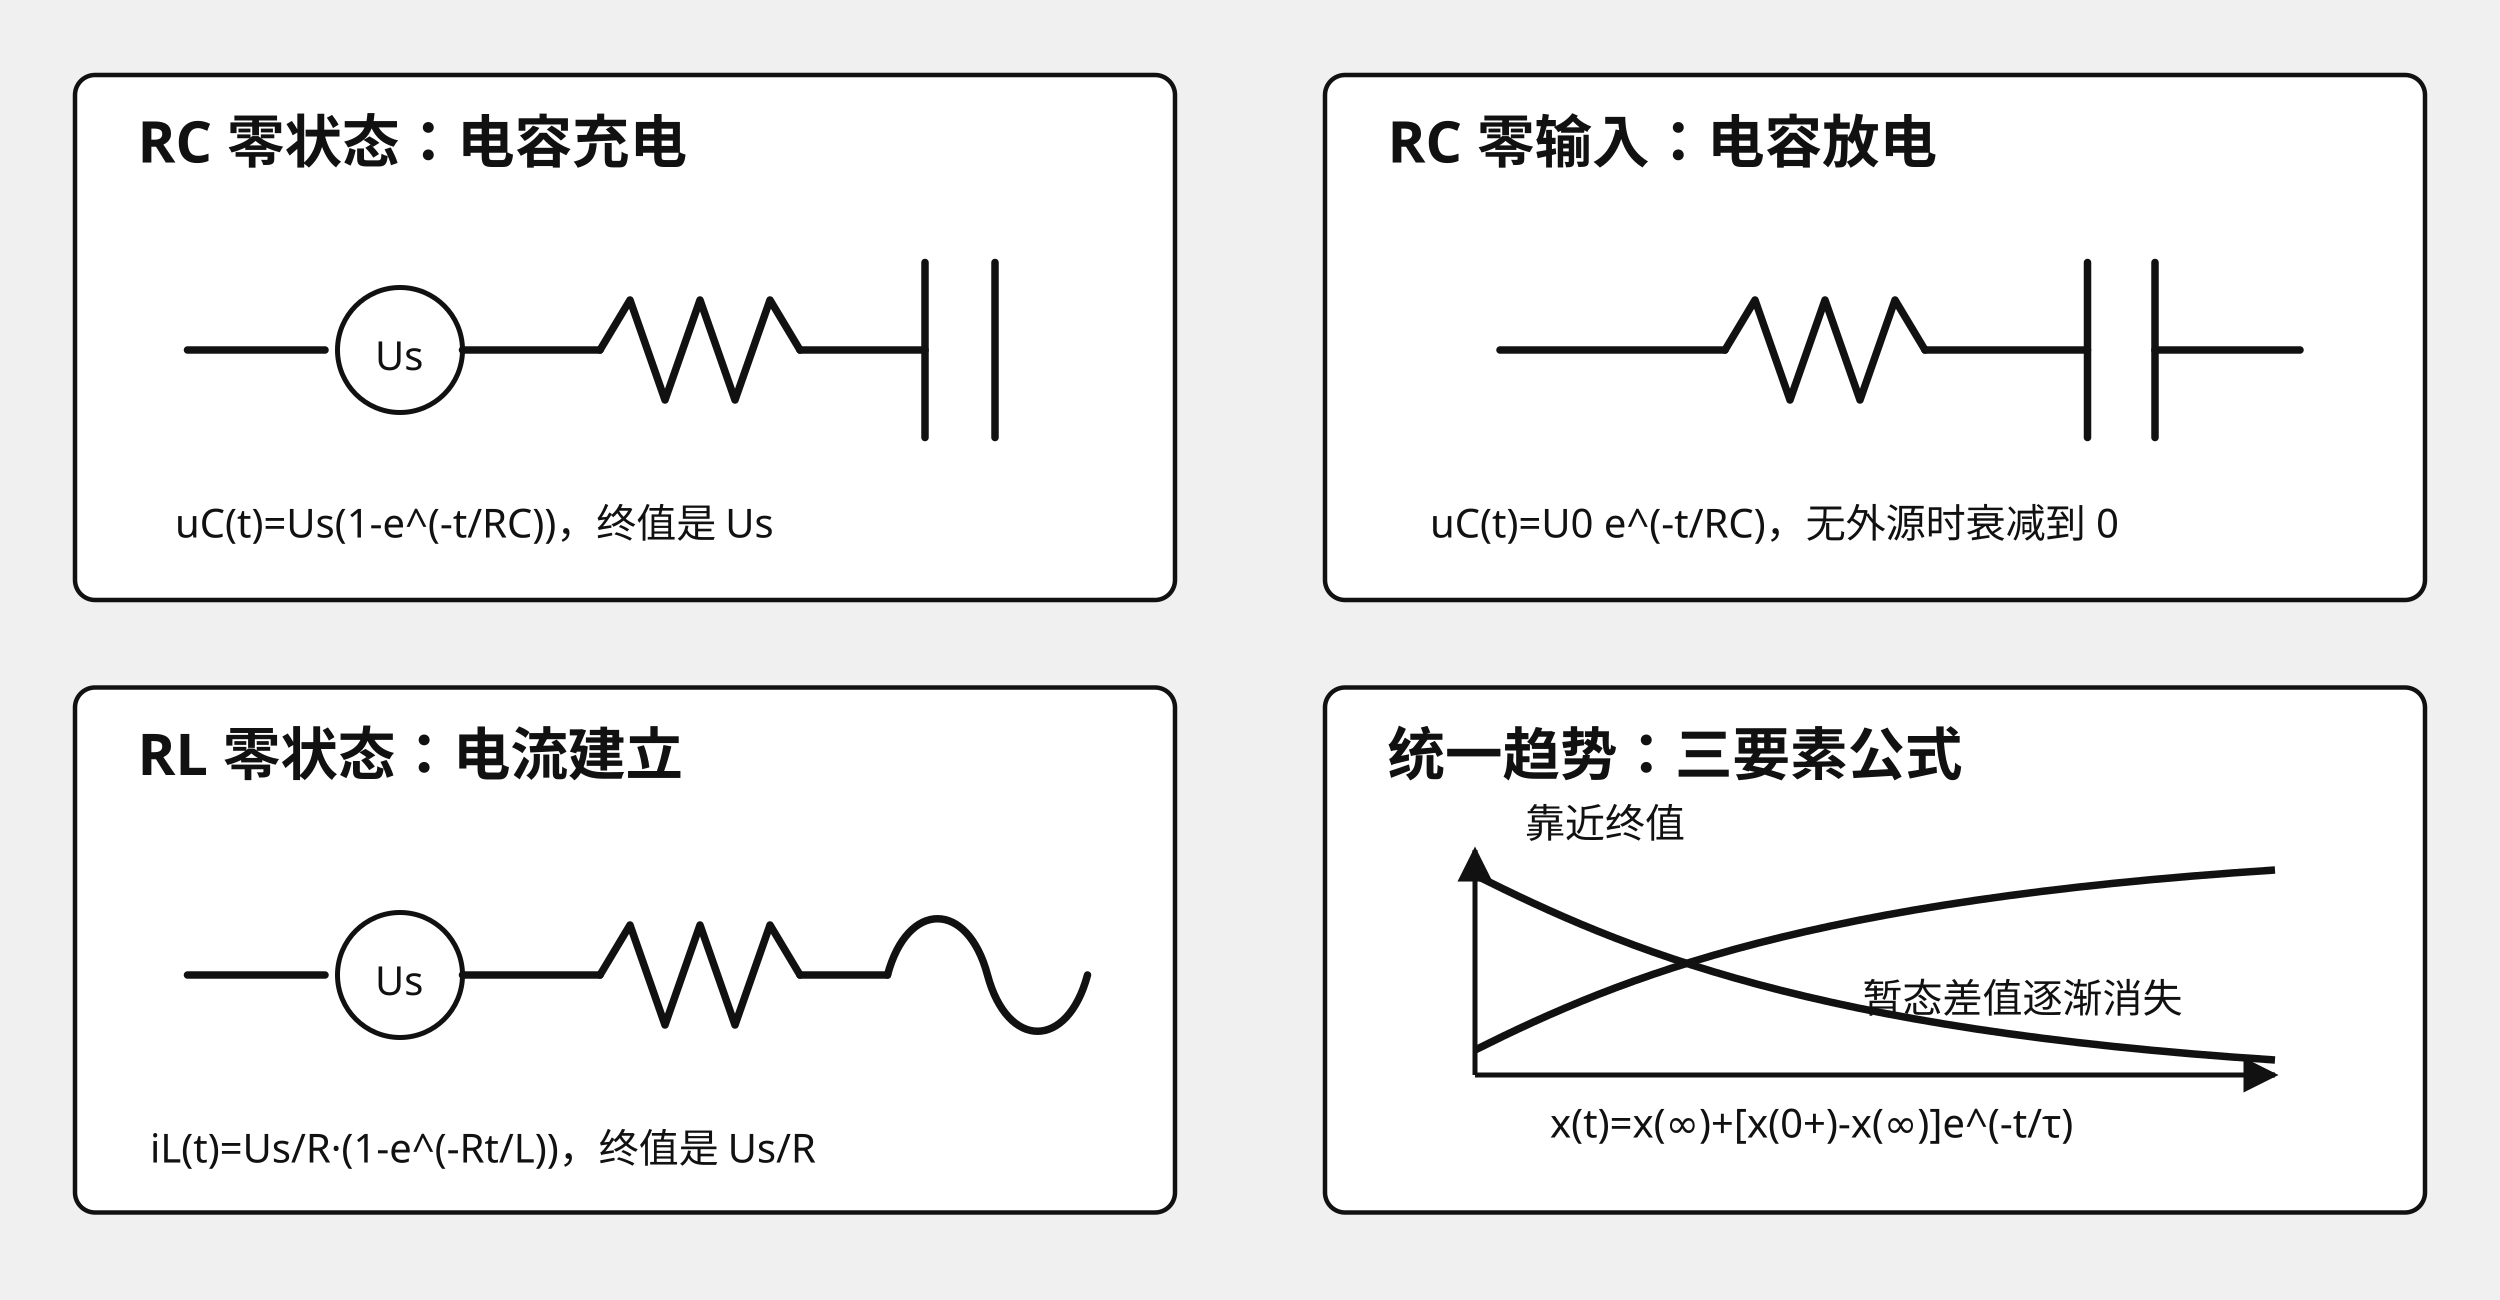
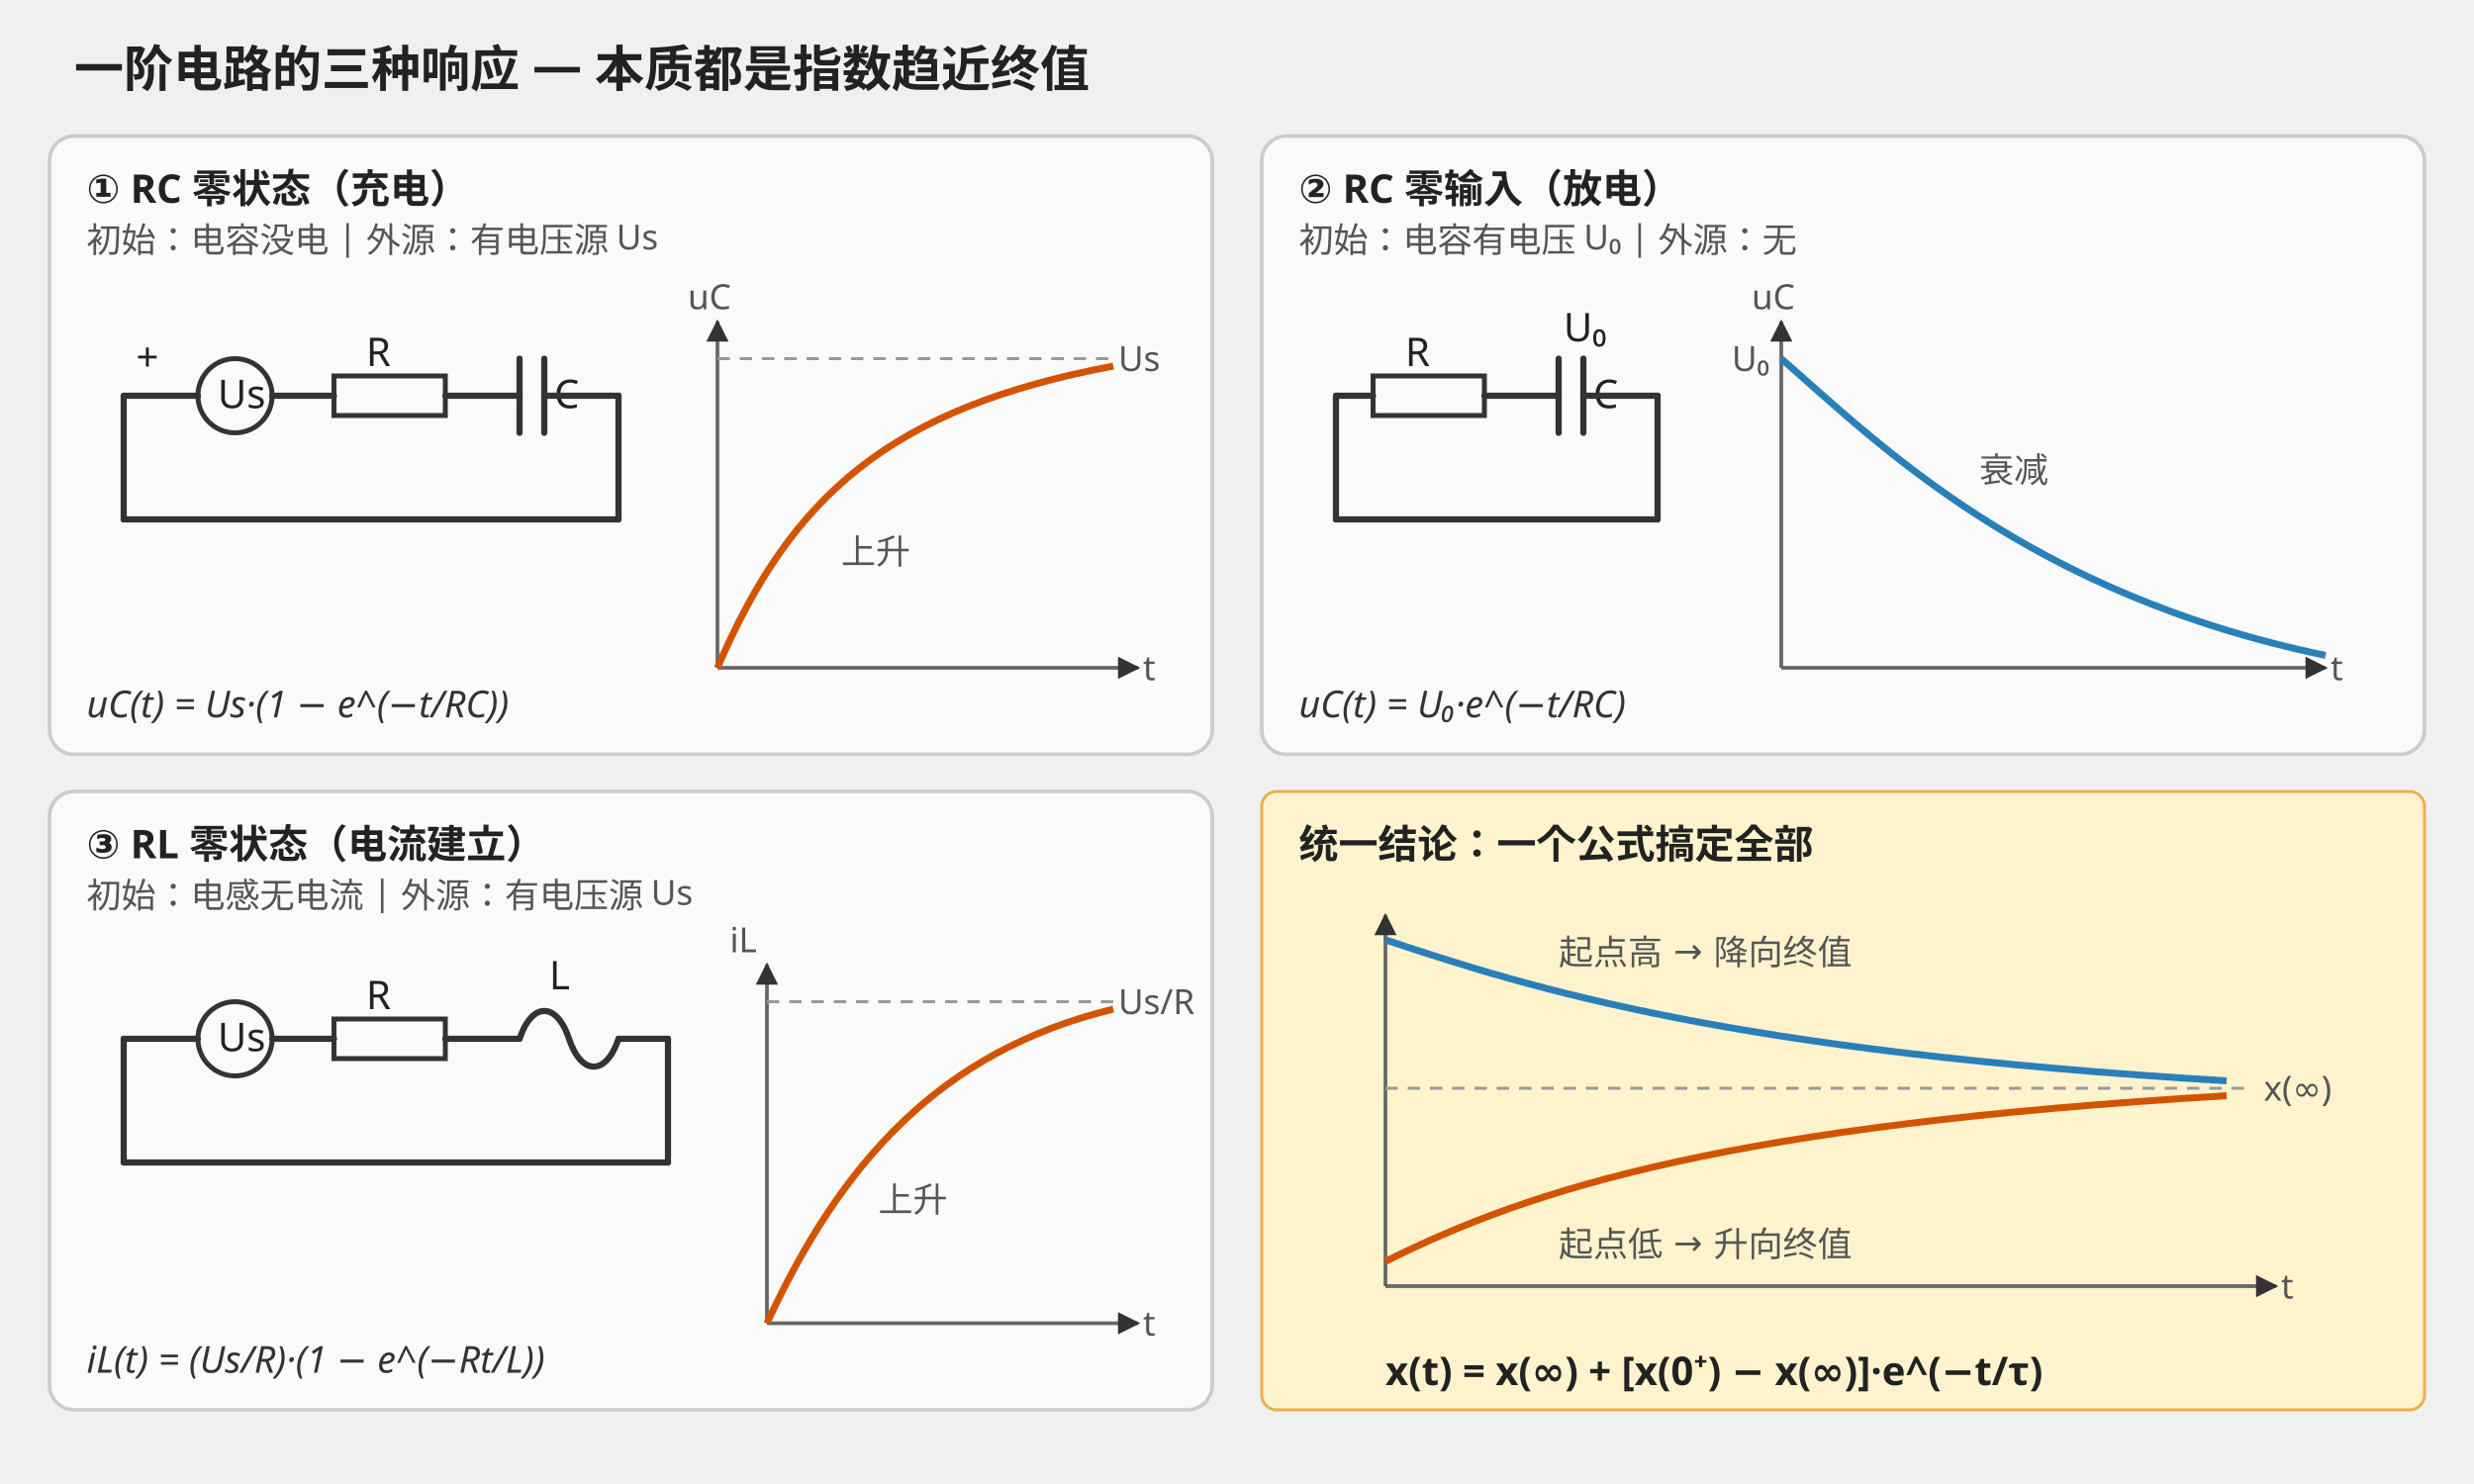
- <svg xmlns="http://www.w3.org/2000/svg" width="1000" height="520" viewBox="0 0 1000 520">
+ <svg xmlns="http://www.w3.org/2000/svg" width="1000" height="600" viewBox="0 0 1000 600">
  <style>
  @media (prefers-color-scheme: dark) {
-     svg {
-       filter: invert(1) hue-rotate(180deg) !important;
-     }
+     svg { filter: invert(1) hue-rotate(180deg) !important; }
  }
</style>
  <defs>
-     <marker id="arrow" viewBox="0 0 10 10" refX="9" refY="5" markerWidth="7" markerHeight="7" orient="auto-start-reverse">
-       <path d="M 0 0 L 10 5 L 0 10 z" fill="#111" />
+     <marker id="arr" viewBox="0 0 10 10" refX="9" refY="5" markerWidth="6" markerHeight="6" orient="auto-start-reverse">
+       <path d="M 0 0 L 10 5 L 0 10 z" fill="#333" />
    </marker>
    <style>
-       text{font-family:"Microsoft YaHei","SimSun",sans-serif;font-size:19px;fill:#111}
-       .title{font-size:23px;font-weight:700}
-       .small{font-size:16px}
-       .wire{stroke:#111;stroke-width:3;fill:none;stroke-linecap:round;stroke-linejoin:round}
-       .thin{stroke:#111;stroke-width:2;fill:none}
-       .panel{fill:#fff;stroke:#111;stroke-width:1.8;rx:8}
-       .curve{stroke:#111;stroke-width:3;fill:none}
-     </style>
+     text{font-family:"Microsoft YaHei","SimSun",sans-serif;font-size:16px;fill:#222}
+     .title{font-size:20px;font-weight:700}
+     .label{font-size:14px;fill:#555}
+     .formula{font-size:15px;fill:#333;font-style:italic}
+     .wire{stroke:#333;stroke-width:2.5;fill:none;stroke-linecap:round;stroke-linejoin:round}
+     .axis{stroke:#666;stroke-width:1.5;fill:none}
+     .curve-up{stroke:#d35400;stroke-width:2.8;fill:none}
+     .curve-down{stroke:#2980b9;stroke-width:2.8;fill:none}
+     .dashed{stroke:#999;stroke-width:1.2;fill:none;stroke-dasharray:5,4}
+     .panel{fill:#fafafa;stroke:#ccc;stroke-width:1.5;rx:10}
+     .highlight{fill:#fff3cd;stroke:#f0ad4e;stroke-width:1.2;rx:6}
+   </style>
  </defs>
-   <rect class="panel" x="30" y="30" width="440" height="210" />
-   <text class="title" x="55" y="65">RC 零状态：电容充电</text>
-   <line class="wire" x1="75" y1="140" x2="130" y2="140" />
-   <circle class="thin" cx="160" cy="140" r="25" />
-   <text x="150" y="148" class="small">Us</text>
-   <line class="wire" x1="185" y1="140" x2="240" y2="140" />
-   <polyline class="wire" points="240,140 252,120 266,160 280,120 294,160 308,120 320,140" />
-   <line class="wire" x1="320" y1="140" x2="370" y2="140" />
-   <line class="wire" x1="370" y1="105" x2="370" y2="175" />
-   <line class="wire" x1="398" y1="105" x2="398" y2="175" />
-   <text class="small" x="70" y="215">uC(t)=Us(1-e^(-t/RC))，终值是 Us</text>
-   <rect class="panel" x="530" y="30" width="440" height="210" />
-   <text class="title" x="555" y="65">RC 零输入：电容放电</text>
-   <line class="wire" x1="600" y1="140" x2="690" y2="140" />
-   <polyline class="wire" points="690,140 702,120 716,160 730,120 744,160 758,120 770,140" />
-   <line class="wire" x1="770" y1="140" x2="835" y2="140" />
-   <line class="wire" x1="835" y1="105" x2="835" y2="175" />
-   <line class="wire" x1="862" y1="105" x2="862" y2="175" />
-   <line class="wire" x1="862" y1="140" x2="920" y2="140" />
-   <text class="small" x="572" y="215">uC(t)=U0 e^(-t/RC)，无外源时衰减到 0</text>
-   <rect class="panel" x="30" y="275" width="440" height="210" />
-   <text class="title" x="55" y="310">RL 零状态：电流建立</text>
-   <line class="wire" x1="75" y1="390" x2="130" y2="390" />
-   <circle class="thin" cx="160" cy="390" r="25" />
-   <text x="150" y="398" class="small">Us</text>
-   <line class="wire" x1="185" y1="390" x2="240" y2="390" />
-   <polyline class="wire" points="240,390 252,370 266,410 280,370 294,410 308,370 320,390" />
-   <line class="wire" x1="320" y1="390" x2="355" y2="390" />
-   <path class="wire" d="M355 390 C363 360 387 360 395 390 C403 420 427 420 435 390" />
-   <text class="small" x="60" y="465">iL(t)=Us/R·(1-e^(-Rt/L))，终值是 Us/R</text>
-   <rect class="panel" x="530" y="275" width="440" height="210" />
-   <text class="title" x="555" y="310">统一趋势：三要素公式</text>
-   <line class="thin" marker-end="url(#arrow)" x1="590" y1="430" x2="910" y2="430" />
-   <line class="thin" marker-end="url(#arrow)" x1="590" y1="430" x2="590" y2="340" />
-   <path class="curve" d="M590 420 C650 390 725 360 910 348" />
-   <path class="curve" d="M590 350 C650 380 725 412 910 424" />
-   <text class="small" x="620" y="455">x(t)=x(∞)+[x(0+)-x(∞)]e^(-t/τ)</text>
-   <text class="small" x="610" y="335">靠近终值</text>
-   <text class="small" x="745" y="405">暂态差值逐渐消失</text>
+   <text class="title" x="30" y="35">一阶电路的三种响应 — 本质都是指数趋近终值</text>
+   <rect class="panel" x="20" y="55" width="470" height="250" />
+   <text x="35" y="82" font-weight="700" font-size="17">① RC 零状态（充电）</text>
+   <text class="label" x="35" y="102">初始：电容没电 | 外源：有电压源 Us</text>
+   <line class="wire" x1="50" y1="160" x2="80" y2="160" />
+   <text x="55" y="150" font-size="13">+</text>
+   <circle cx="95" cy="160" r="15" fill="none" stroke="#333" stroke-width="2" />
+   <text x="88" y="165" font-size="13">Us</text>
+   <line class="wire" x1="110" y1="160" x2="135" y2="160" />
+   <rect x="135" y="152" width="45" height="16" fill="none" stroke="#333" stroke-width="2" />
+   <text x="148" y="148" font-size="13">R</text>
+   <line class="wire" x1="180" y1="160" x2="210" y2="160" />
+   <line class="wire" x1="210" y1="145" x2="210" y2="175" />
+   <line class="wire" x1="220" y1="145" x2="220" y2="175" />
+   <text x="224" y="165" font-size="13">C</text>
+   <line class="wire" x1="220" y1="160" x2="250" y2="160" />
+   <line class="wire" x1="250" y1="160" x2="250" y2="210" />
+   <line class="wire" x1="50" y1="160" x2="50" y2="210" />
+   <line class="wire" x1="50" y1="210" x2="250" y2="210" />
+   <line class="axis" x1="290" y1="270" x2="460" y2="270" marker-end="url(#arr)" />
+   <line class="axis" x1="290" y1="270" x2="290" y2="130" marker-end="url(#arr)" />
+   <text class="label" x="462" y="275">t</text>
+   <text class="label" x="278" y="125">uC</text>
+   <line class="dashed" x1="290" y1="145" x2="450" y2="145" />
+   <text class="label" x="452" y="150">Us</text>
+   <path class="curve-up" d="M290 270 C320 200 360 165 450 148" />
+   <text class="label" x="340" y="228">上升</text>
+   <text class="formula" x="35" y="290">uC(t) = Us·(1 − e^(−t/RC))</text>
+   <rect class="panel" x="510" y="55" width="470" height="250" />
+   <text x="525" y="82" font-weight="700" font-size="17">② RC 零输入（放电）</text>
+   <text class="label" x="525" y="102">初始：电容有电压 U₀ | 外源：无</text>
+   <rect x="555" y="152" width="45" height="16" fill="none" stroke="#333" stroke-width="2" />
+   <text x="568" y="148" font-size="13">R</text>
+   <line class="wire" x1="540" y1="160" x2="555" y2="160" />
+   <line class="wire" x1="600" y1="160" x2="630" y2="160" />
+   <line class="wire" x1="630" y1="145" x2="630" y2="175" />
+   <line class="wire" x1="640" y1="145" x2="640" y2="175" />
+   <text x="644" y="165" font-size="13">C</text>
+   <text x="632" y="138" font-size="12" fill="#d35400">U₀</text>
+   <line class="wire" x1="640" y1="160" x2="670" y2="160" />
+   <line class="wire" x1="670" y1="160" x2="670" y2="210" />
+   <line class="wire" x1="540" y1="160" x2="540" y2="210" />
+   <line class="wire" x1="540" y1="210" x2="670" y2="210" />
+   <line class="axis" x1="720" y1="270" x2="940" y2="270" marker-end="url(#arr)" />
+   <line class="axis" x1="720" y1="270" x2="720" y2="130" marker-end="url(#arr)" />
+   <text class="label" x="942" y="275">t</text>
+   <text class="label" x="708" y="125">uC</text>
+   <text class="label" x="700" y="150">U₀</text>
+   <path class="curve-down" d="M720 145 C760 180 820 240 940 265" />
+   <text class="label" x="800" y="195">衰减</text>
+   <text class="formula" x="525" y="290">uC(t) = U₀·e^(−t/RC)</text>
+   <rect class="panel" x="20" y="320" width="470" height="250" />
+   <text x="35" y="347" font-weight="700" font-size="17">③ RL 零状态（电流建立）</text>
+   <text class="label" x="35" y="367">初始：电感无电流 | 外源：有电压源 Us</text>
+   <line class="wire" x1="50" y1="420" x2="80" y2="420" />
+   <circle cx="95" cy="420" r="15" fill="none" stroke="#333" stroke-width="2" />
+   <text x="88" y="425" font-size="13">Us</text>
+   <line class="wire" x1="110" y1="420" x2="135" y2="420" />
+   <rect x="135" y="412" width="45" height="16" fill="none" stroke="#333" stroke-width="2" />
+   <text x="148" y="408" font-size="13">R</text>
+   <line class="wire" x1="180" y1="420" x2="210" y2="420" />
+   <path class="wire" d="M210 420 C215 405 225 405 230 420 C235 435 245 435 250 420" />
+   <text x="222" y="400" font-size="13">L</text>
+   <line class="wire" x1="250" y1="420" x2="270" y2="420" />
+   <line class="wire" x1="270" y1="420" x2="270" y2="470" />
+   <line class="wire" x1="50" y1="420" x2="50" y2="470" />
+   <line class="wire" x1="50" y1="470" x2="270" y2="470" />
+   <line class="axis" x1="310" y1="535" x2="460" y2="535" marker-end="url(#arr)" />
+   <line class="axis" x1="310" y1="535" x2="310" y2="390" marker-end="url(#arr)" />
+   <text class="label" x="462" y="540">t</text>
+   <text class="label" x="295" y="385">iL</text>
+   <line class="dashed" x1="310" y1="405" x2="450" y2="405" />
+   <text class="label" x="452" y="410">Us/R</text>
+   <path class="curve-up" d="M310 535 C340 470 380 425 450 408" />
+   <text class="label" x="355" y="490">上升</text>
+   <text class="formula" x="35" y="555">iL(t) = (Us/R)·(1 − e^(−Rt/L))</text>
+   <rect class="highlight" x="510" y="320" width="470" height="250" />
+   <text x="525" y="347" font-weight="700" font-size="17">统一结论：一个公式搞定全部</text>
+   <line class="axis" x1="560" y1="520" x2="920" y2="520" marker-end="url(#arr)" />
+   <line class="axis" x1="560" y1="520" x2="560" y2="370" marker-end="url(#arr)" />
+   <text class="label" x="922" y="525">t</text>
+   <line class="dashed" x1="560" y1="440" x2="910" y2="440" />
+   <text class="label" x="915" y="445">x(∞)</text>
+   <path class="curve-up" d="M560 510 C620 480 700 455 900 443" />
+   <text class="label" x="630" y="508" fill="#d35400">起点低 → 升向终值</text>
+   <path class="curve-down" d="M560 380 C620 400 700 425 900 437" />
+   <text class="label" x="630" y="390" fill="#2980b9">起点高 → 降向终值</text>
+   <text x="560" y="560" font-weight="700" font-size="16">x(t) = x(∞) + [x(0⁺) − x(∞)]·e^(−t/τ)</text>
</svg>
